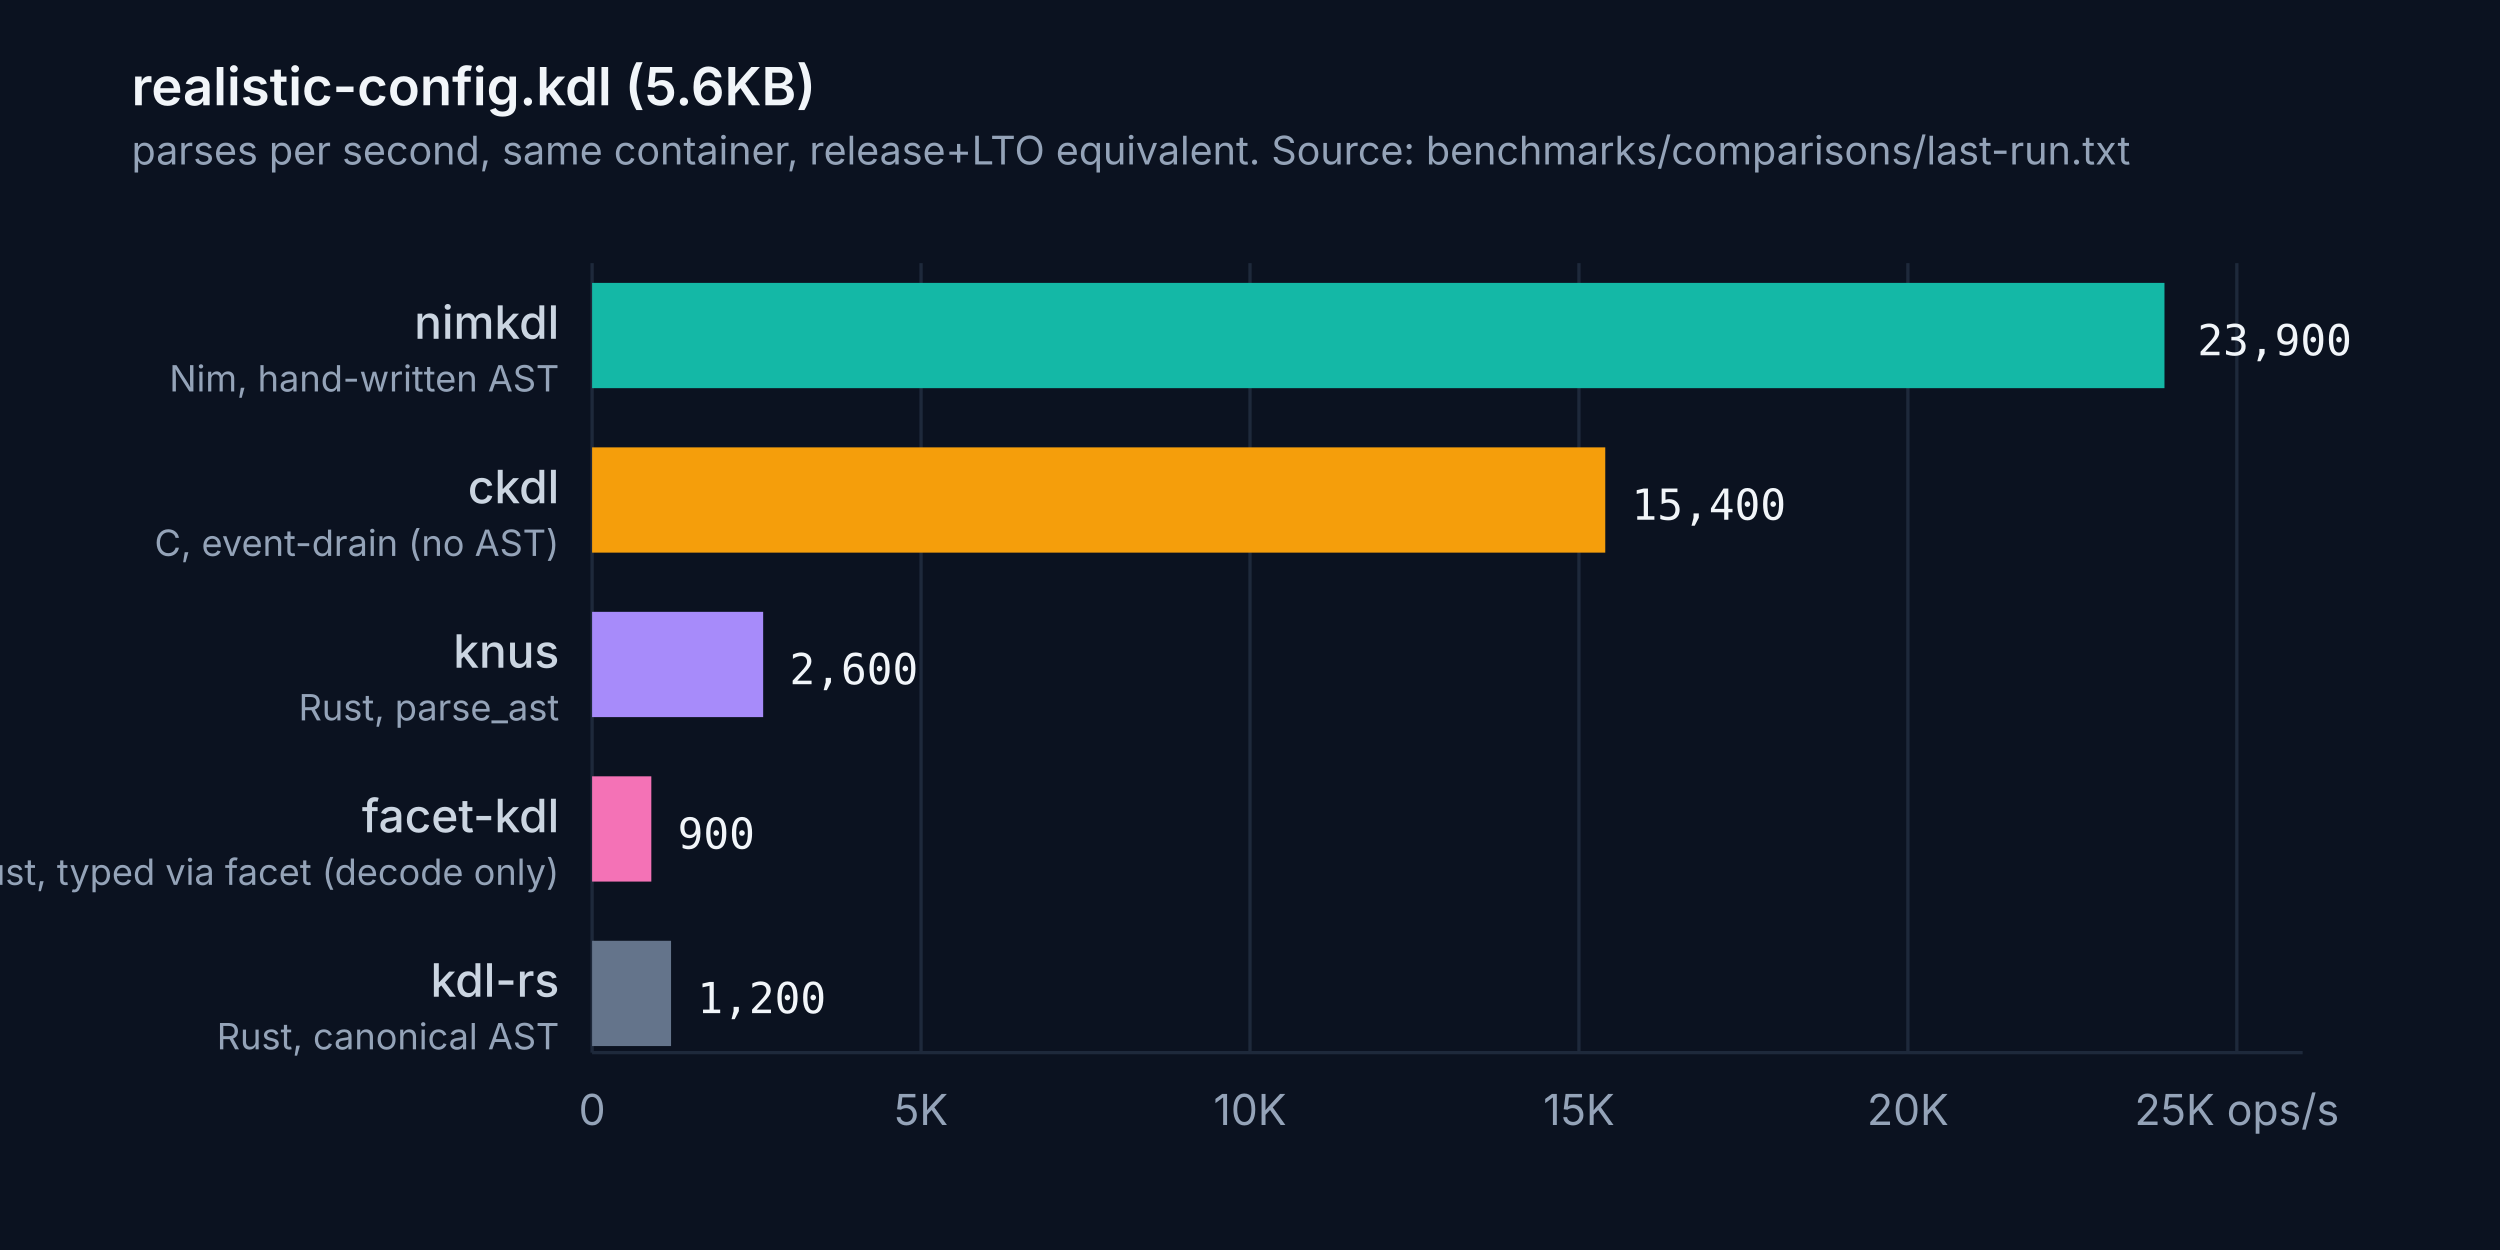
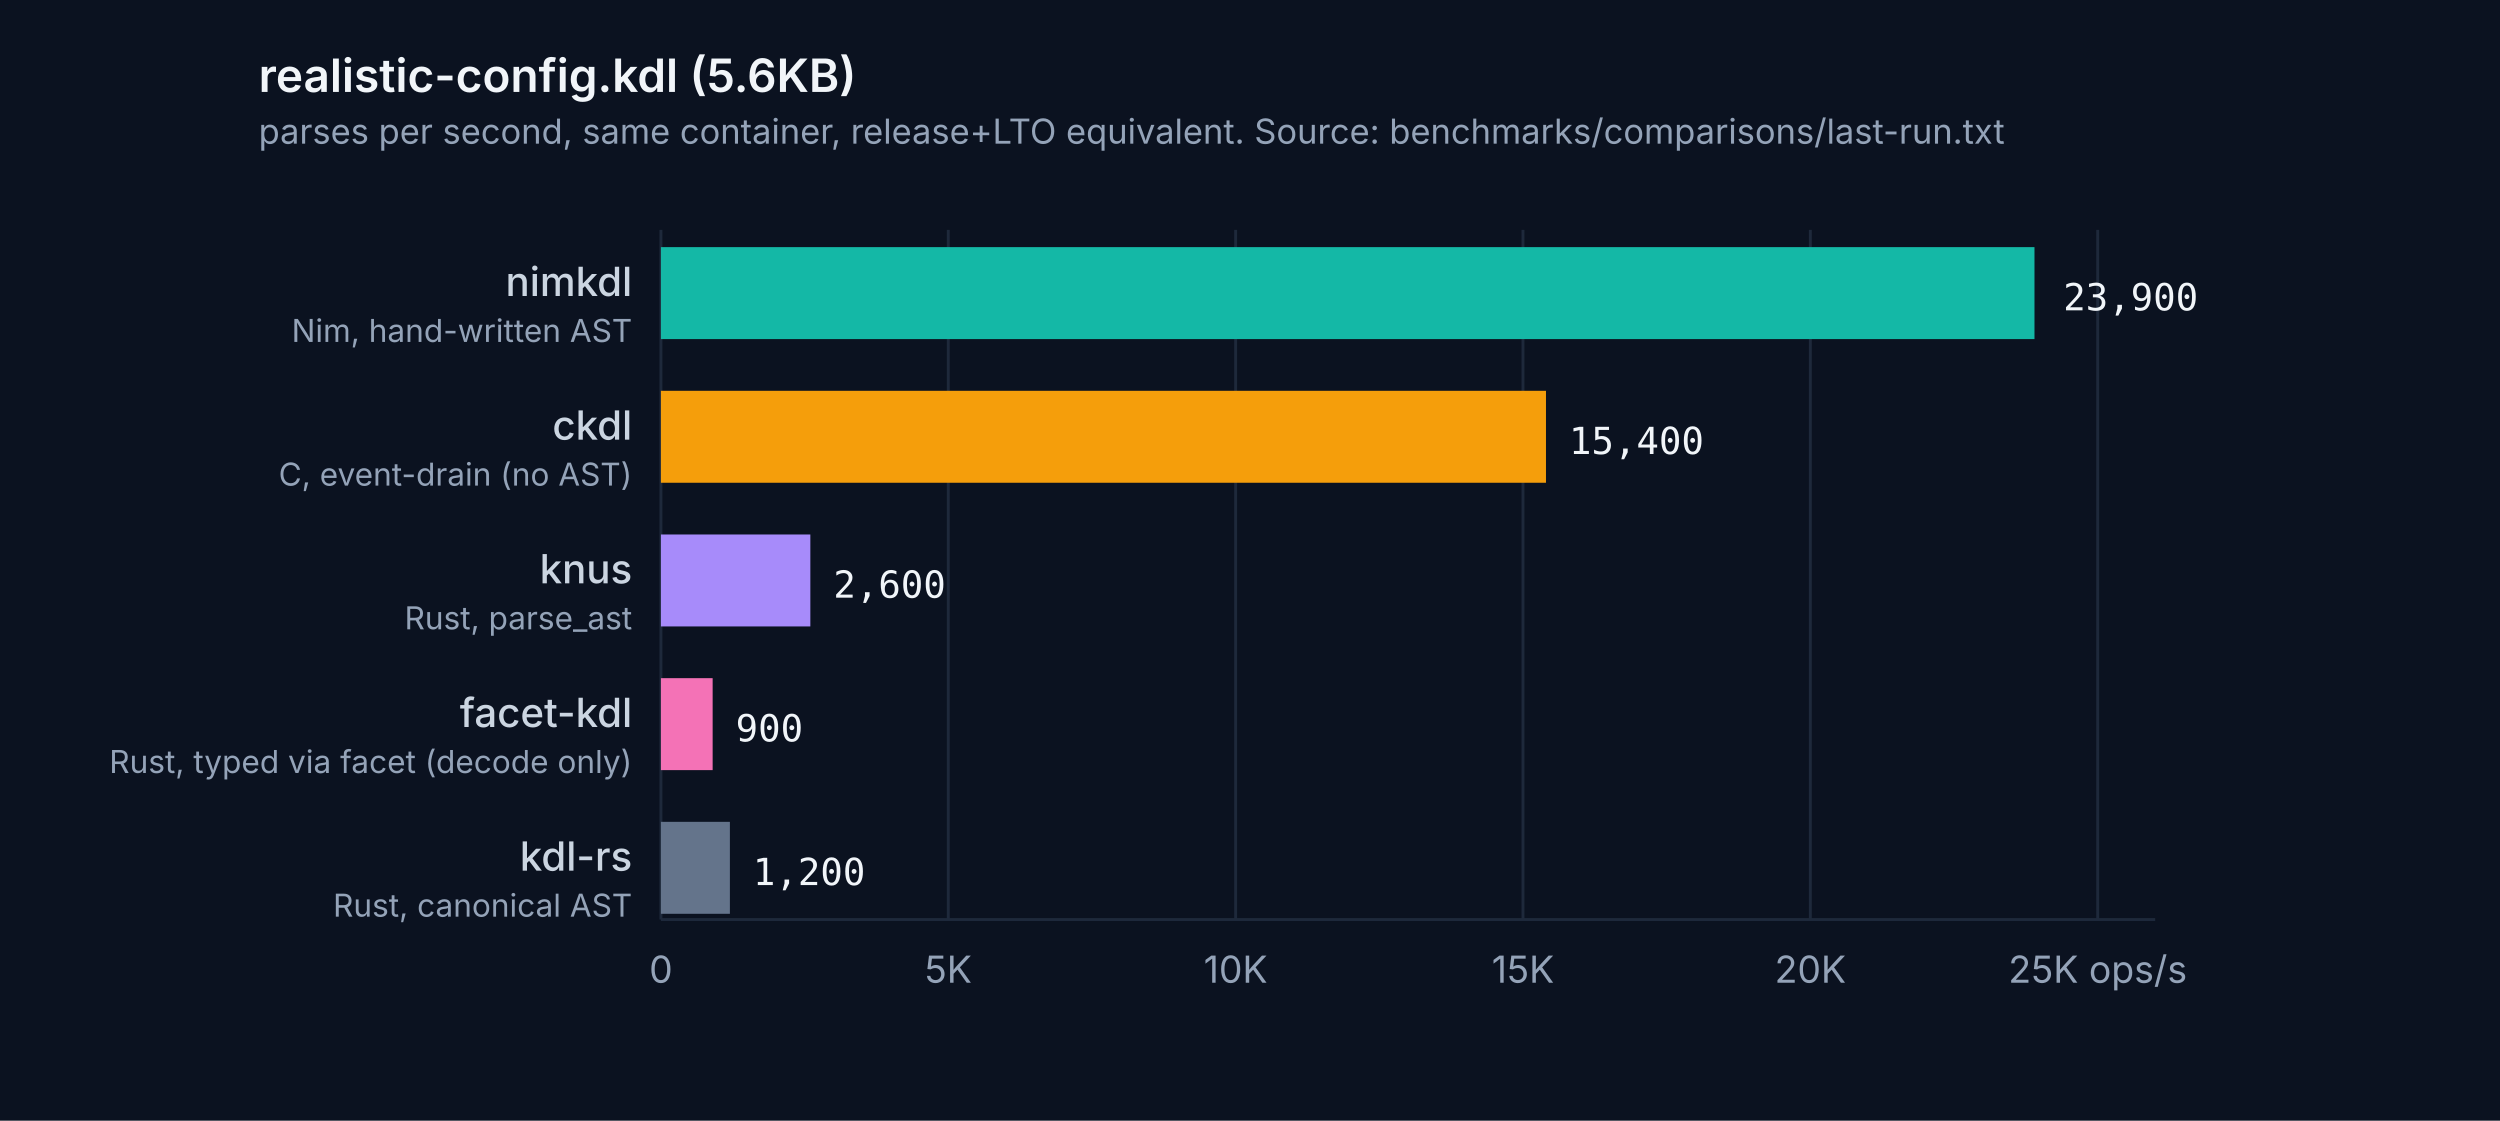
- <svg xmlns="http://www.w3.org/2000/svg" viewBox="0 0 760 380" font-family="ui-sans-serif, -apple-system, system-ui, sans-serif">
+ <svg xmlns="http://www.w3.org/2000/svg" viewBox="-50 0 870 390" font-family="ui-sans-serif, -apple-system, system-ui, sans-serif">
  <style>
    .axis { fill: #94a3b8; font-size: 13px; }
    .label { fill: #cbd5e1; font-size: 14px; font-weight: 500; }
    .sublabel { fill: #94a3b8; font-size: 11px; }
    .value { fill: #f1f5f9; font-size: 13px; font-family: ui-monospace, monospace; }
    .title { fill: #f1f5f9; font-size: 16px; font-weight: 600; }
    .subtitle { fill: #94a3b8; font-size: 12px; }
    .bar-ours  { fill: #14b8a6; }   /* nimkdl teal */
    .bar-ckdl  { fill: #f59e0b; }   /* ckdl amber */
    .bar-knus  { fill: #a78bfa; }   /* knus violet */
    .bar-facet { fill: #f472b6; }   /* facet-kdl pink */
    .bar-rs    { fill: #64748b; }   /* kdl-rs slate */
    .grid { stroke: #1e293b; stroke-width: 1; }
  </style>
-   <rect width="760" height="380" fill="#0b1220" />
+   <rect x="-50" y="0" width="870" height="390" fill="#0b1220" />
  <text x="40" y="32" class="title">realistic-config.kdl (5.6KB)</text>
  <text x="40" y="50" class="subtitle">parses per second, same container, release+LTO equivalent. Source: benchmarks/comparisons/last-run.txt</text>
  <line x1="180" y1="80" x2="180" y2="320" class="grid" />
  <line x1="280" y1="80" x2="280" y2="320" class="grid" />
  <line x1="380" y1="80" x2="380" y2="320" class="grid" />
  <line x1="480" y1="80" x2="480" y2="320" class="grid" />
  <line x1="580" y1="80" x2="580" y2="320" class="grid" />
  <line x1="680" y1="80" x2="680" y2="320" class="grid" />
  <line x1="180" y1="320" x2="700" y2="320" class="grid" />
  <text x="180" y="342" class="axis" text-anchor="middle">0</text>
  <text x="280" y="342" class="axis" text-anchor="middle">5K</text>
  <text x="380" y="342" class="axis" text-anchor="middle">10K</text>
  <text x="480" y="342" class="axis" text-anchor="middle">15K</text>
  <text x="580" y="342" class="axis" text-anchor="middle">20K</text>
  <text x="680" y="342" class="axis" text-anchor="middle">25K ops/s</text>
  <text x="170" y="103" class="label" text-anchor="end">nimkdl</text>
  <text x="170" y="119" class="sublabel" text-anchor="end">Nim, hand-written AST</text>
  <rect x="180" y="86" width="478" height="32" class="bar-ours" />
  <text x="668" y="108" class="value">23,900</text>
  <text x="170" y="153" class="label" text-anchor="end">ckdl</text>
  <text x="170" y="169" class="sublabel" text-anchor="end">C, event-drain (no AST)</text>
  <rect x="180" y="136" width="308" height="32" class="bar-ckdl" />
  <text x="496" y="158" class="value">15,400</text>
  <text x="170" y="203" class="label" text-anchor="end">knus</text>
  <text x="170" y="219" class="sublabel" text-anchor="end">Rust, parse_ast</text>
  <rect x="180" y="186" width="52" height="32" class="bar-knus" />
  <text x="240" y="208" class="value">2,600</text>
  <text x="170" y="253" class="label" text-anchor="end">facet-kdl</text>
  <text x="170" y="269" class="sublabel" text-anchor="end">Rust, typed via facet (decode only)</text>
  <rect x="180" y="236" width="18" height="32" class="bar-facet" />
  <text x="206" y="258" class="value">900</text>
  <text x="170" y="303" class="label" text-anchor="end">kdl-rs</text>
  <text x="170" y="319" class="sublabel" text-anchor="end">Rust, canonical AST</text>
  <rect x="180" y="286" width="24" height="32" class="bar-rs" />
  <text x="212" y="308" class="value">1,200</text>
</svg>
